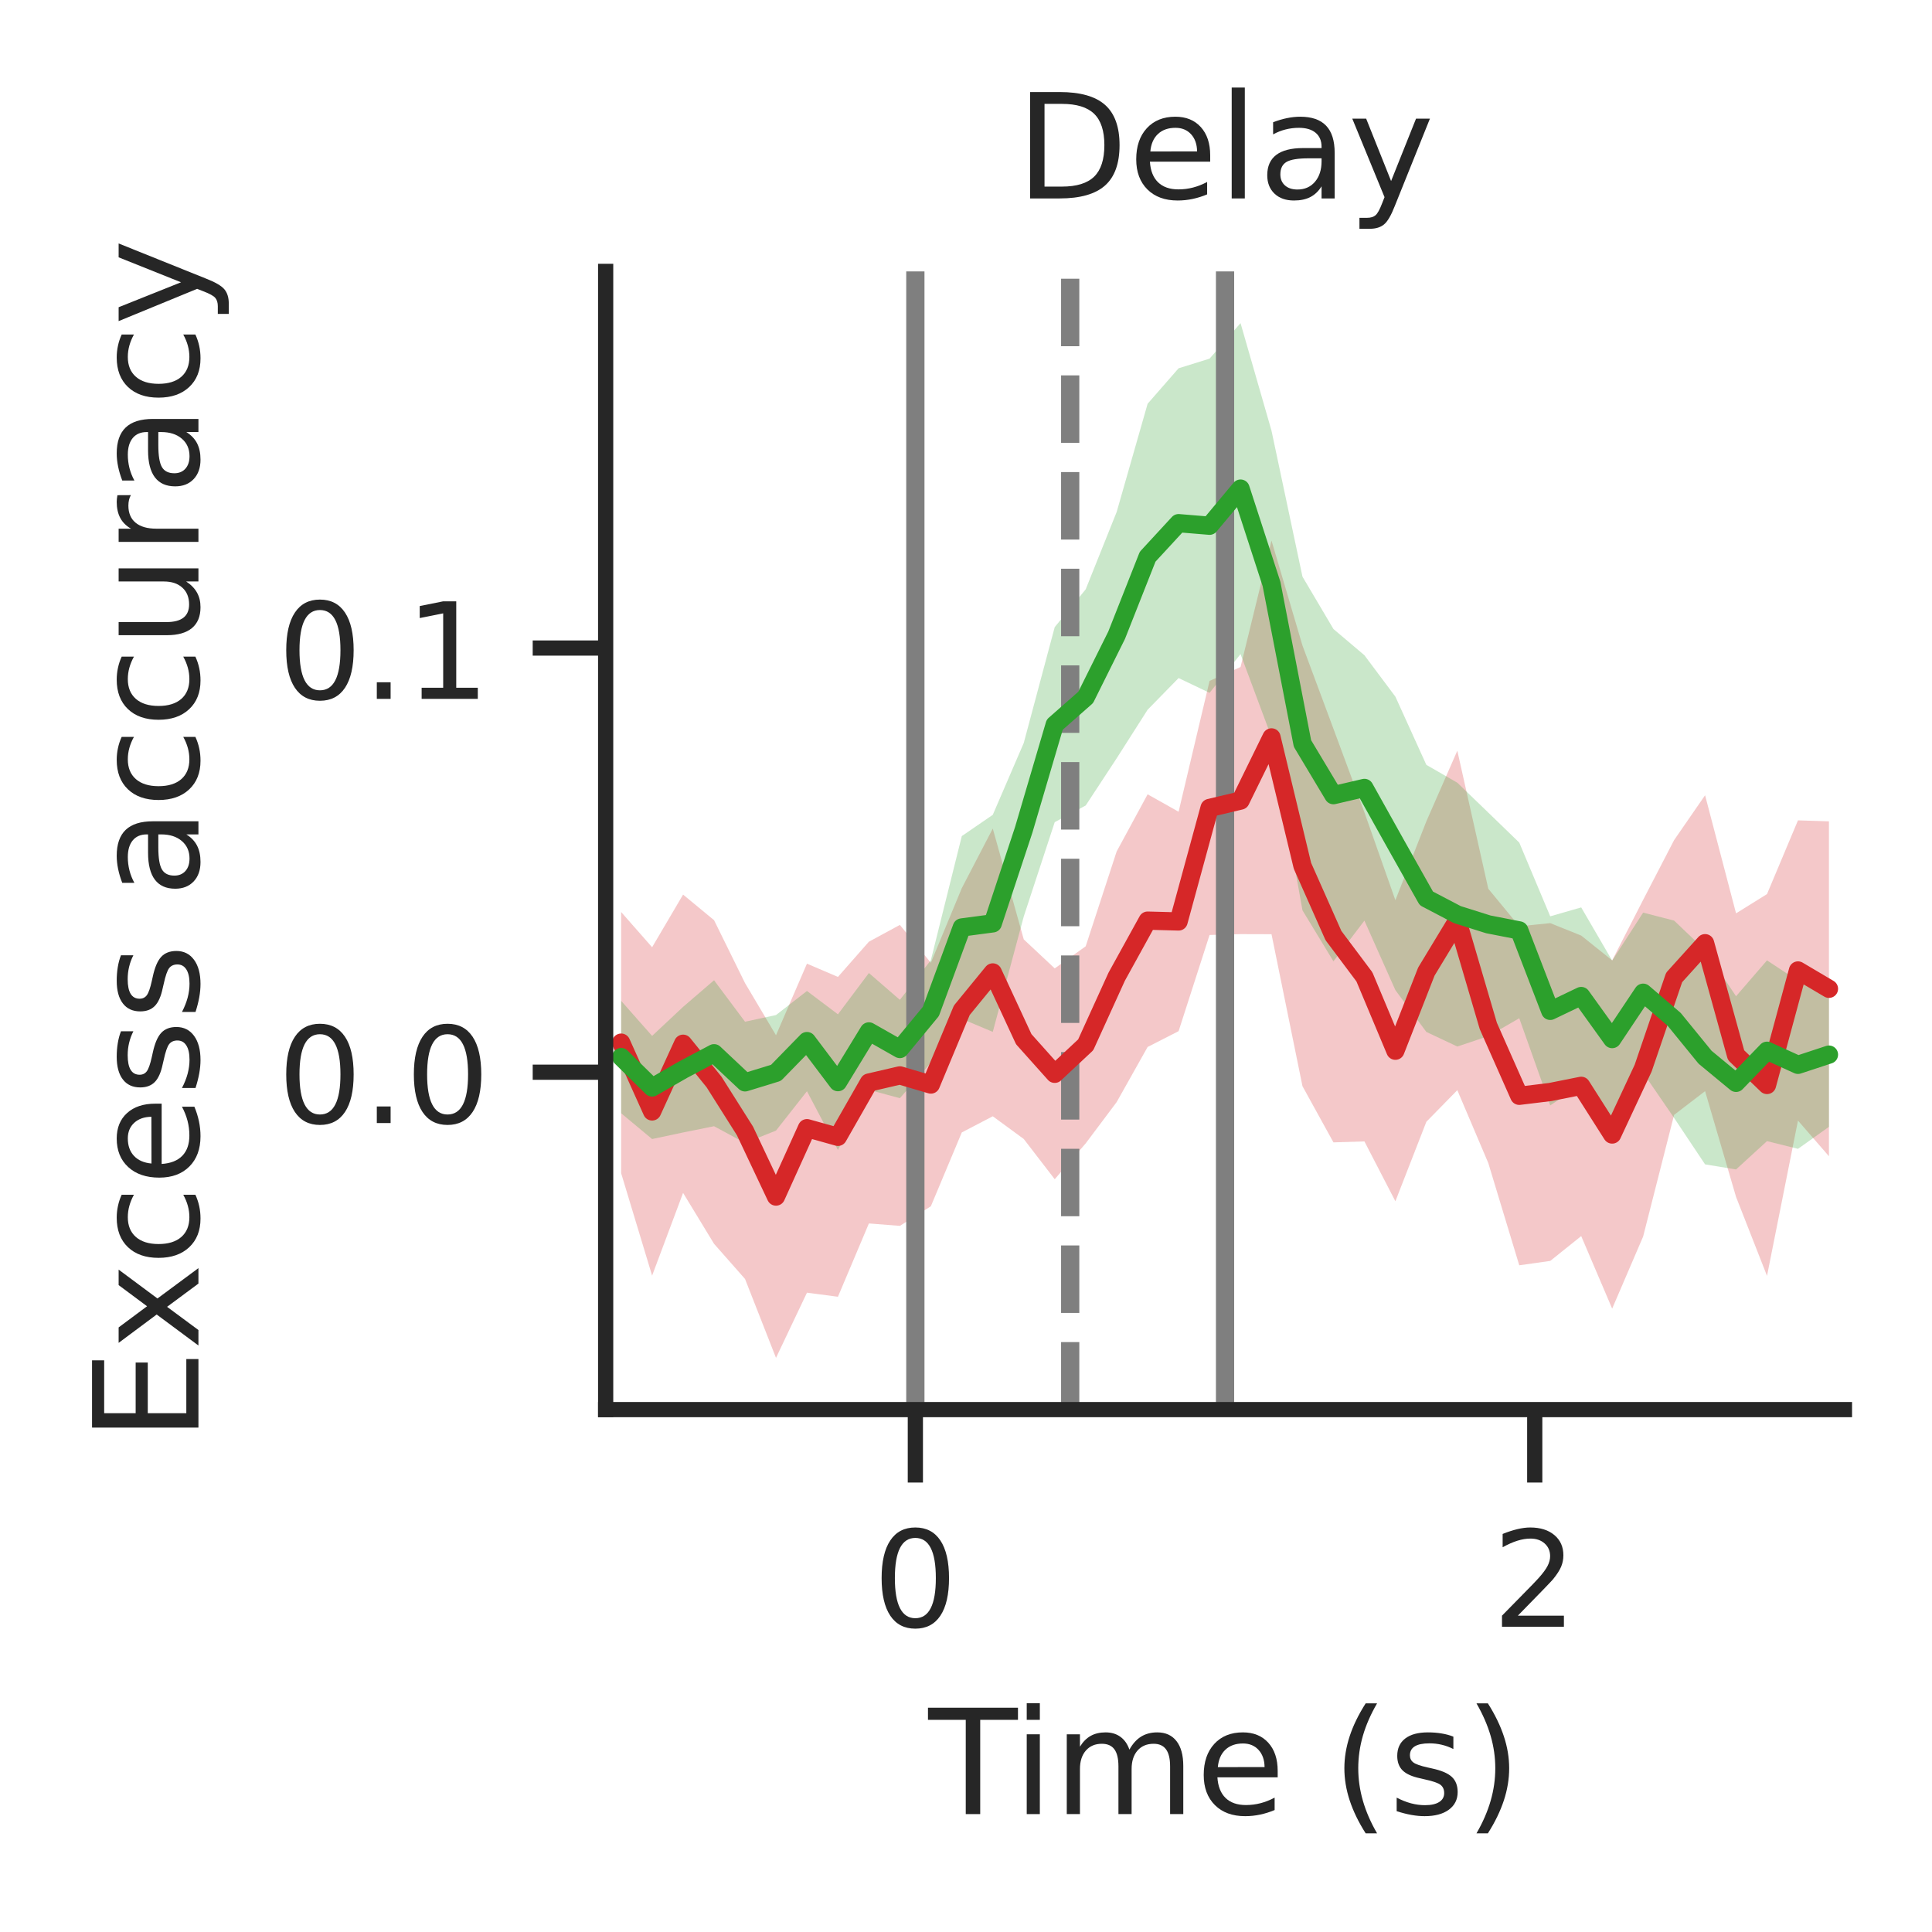
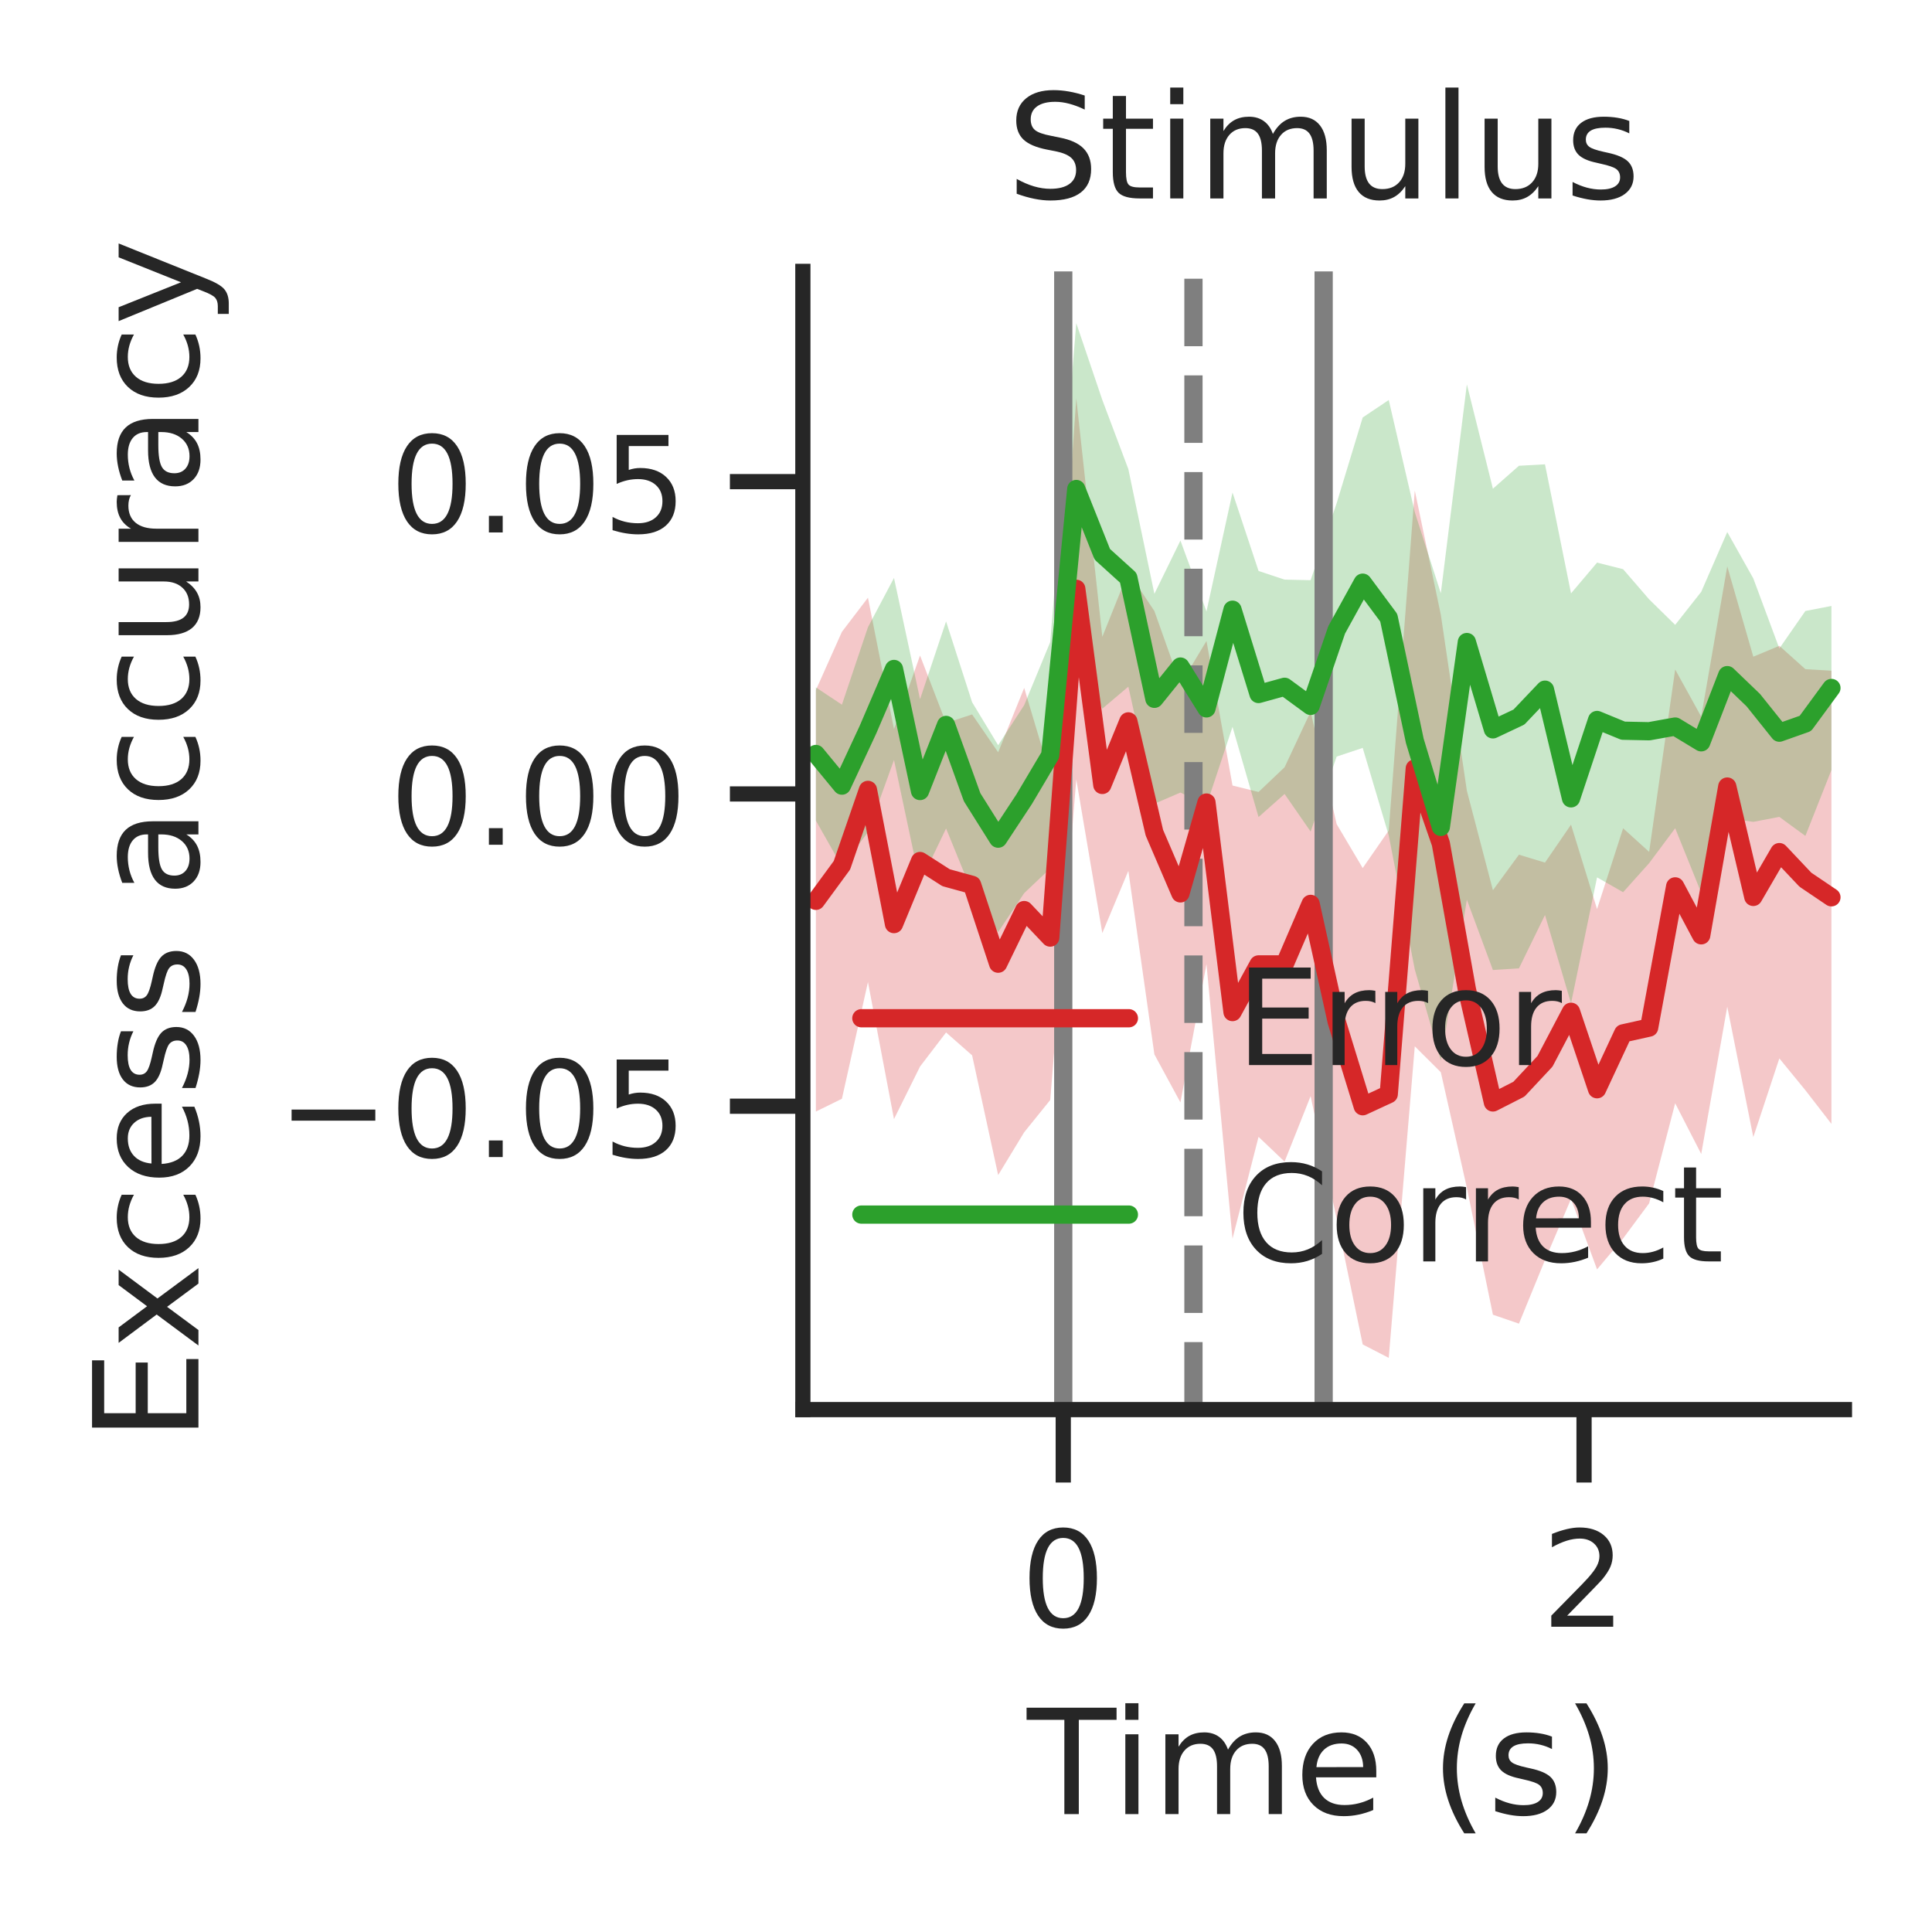
<svg xmlns="http://www.w3.org/2000/svg" xmlns:xlink="http://www.w3.org/1999/xlink" width="158.88pt" height="158.88pt" viewBox="0 0 158.88 158.88" version="1.1">
  <defs>
    <style type="text/css">*{stroke-linejoin: round; stroke-linecap: butt}</style>
  </defs>
  <g id="figure_1">
    <g id="patch_1">
      <path d="M 0 158.88  L 158.88 158.88  L 158.88 0  L 0 0  z " style="fill: #ffffff" />
    </g>
    <g id="axes_1">
      <g id="patch_2">
-         <path d="M 49.807 115.92  L 151.68 115.92  L 151.68 22.318  L 49.807 22.318  z " style="fill: #ffffff" />
+         <path d="M 66.024 115.92  L 151.68 115.92  L 151.68 22.318  L 66.024 22.318  z " style="fill: #ffffff" />
      </g>
      <g id="matplotlib.axis_1">
        <g id="xtick_1">
          <g id="line2d_1">
            <defs>
-               <path id="m7e15c2b34e" d="M 0 0  L 0 6  " style="stroke: #262626; stroke-width: 1.25" />
-             </defs>
-             <g>
-               <use xlink:href="#m7e15c2b34e" x="75.275" y="115.92" style="fill: #262626; stroke: #262626; stroke-width: 1.25" />
+               <path id="m638b751634" d="M 0 0  L 0 6  " style="stroke: #262626; stroke-width: 1.25" />
+             </defs>
+             <g>
+               <use xlink:href="#m638b751634" x="87.438" y="115.92" style="fill: #262626; stroke: #262626; stroke-width: 1.25" />
            </g>
          </g>
          <g id="text_1">
-             <g style="fill: #262626" transform="translate(71.7759 133.7781) scale(0.11 -0.11)">
+             <g style="fill: #262626" transform="translate(83.9382 133.7781) scale(0.11 -0.11)">
              <defs>
                <path id="DejaVuSans-30" d="M 2034 4250  Q 1547 4250 1301 3770  Q 1056 3291 1056 2328  Q 1056 1369 1301 889  Q 1547 409 2034 409  Q 2525 409 2770 889  Q 3016 1369 3016 2328  Q 3016 3291 2770 3770  Q 2525 4250 2034 4250  z M 2034 4750  Q 2819 4750 3233 4129  Q 3647 3509 3647 2328  Q 3647 1150 3233 529  Q 2819 -91 2034 -91  Q 1250 -91 836 529  Q 422 1150 422 2328  Q 422 3509 836 4129  Q 1250 4750 2034 4750  z " transform="scale(0.015625)" />
              </defs>
              <use xlink:href="#DejaVuSans-30" />
            </g>
          </g>
        </g>
        <g id="xtick_2">
          <g id="line2d_2">
            <g>
-               <use xlink:href="#m7e15c2b34e" x="126.211" y="115.92" style="fill: #262626; stroke: #262626; stroke-width: 1.25" />
+               <use xlink:href="#m638b751634" x="130.266" y="115.92" style="fill: #262626; stroke: #262626; stroke-width: 1.25" />
            </g>
          </g>
          <g id="text_2">
-             <g style="fill: #262626" transform="translate(122.7121 133.7781) scale(0.11 -0.11)">
+             <g style="fill: #262626" transform="translate(126.7662 133.7781) scale(0.11 -0.11)">
              <defs>
                <path id="DejaVuSans-32" d="M 1228 531  L 3431 531  L 3431 0  L 469 0  L 469 531  Q 828 903 1448 1529  Q 2069 2156 2228 2338  Q 2531 2678 2651 2914  Q 2772 3150 2772 3378  Q 2772 3750 2511 3984  Q 2250 4219 1831 4219  Q 1534 4219 1204 4116  Q 875 4013 500 3803  L 500 4441  Q 881 4594 1212 4672  Q 1544 4750 1819 4750  Q 2544 4750 2975 4387  Q 3406 4025 3406 3419  Q 3406 3131 3298 2873  Q 3191 2616 2906 2266  Q 2828 2175 2409 1742  Q 1991 1309 1228 531  z " transform="scale(0.015625)" />
              </defs>
              <use xlink:href="#DejaVuSans-32" />
            </g>
          </g>
        </g>
        <g id="text_3">
-           <g style="fill: #262626" transform="translate(76.34867 149.1839) scale(0.12 -0.12)">
+           <g style="fill: #262626" transform="translate(84.45687 149.1839) scale(0.12 -0.12)">
            <defs>
              <path id="DejaVuSans-54" d="M -19 4666  L 3928 4666  L 3928 4134  L 2272 4134  L 2272 0  L 1638 0  L 1638 4134  L -19 4134  L -19 4666  z " transform="scale(0.015625)" />
              <path id="DejaVuSans-69" d="M 603 3500  L 1178 3500  L 1178 0  L 603 0  L 603 3500  z M 603 4863  L 1178 4863  L 1178 4134  L 603 4134  L 603 4863  z " transform="scale(0.015625)" />
              <path id="DejaVuSans-6d" d="M 3328 2828  Q 3544 3216 3844 3400  Q 4144 3584 4550 3584  Q 5097 3584 5394 3201  Q 5691 2819 5691 2113  L 5691 0  L 5113 0  L 5113 2094  Q 5113 2597 4934 2840  Q 4756 3084 4391 3084  Q 3944 3084 3684 2787  Q 3425 2491 3425 1978  L 3425 0  L 2847 0  L 2847 2094  Q 2847 2600 2669 2842  Q 2491 3084 2119 3084  Q 1678 3084 1418 2786  Q 1159 2488 1159 1978  L 1159 0  L 581 0  L 581 3500  L 1159 3500  L 1159 2956  Q 1356 3278 1631 3431  Q 1906 3584 2284 3584  Q 2666 3584 2933 3390  Q 3200 3197 3328 2828  z " transform="scale(0.015625)" />
              <path id="DejaVuSans-65" d="M 3597 1894  L 3597 1613  L 953 1613  Q 991 1019 1311 708  Q 1631 397 2203 397  Q 2534 397 2845 478  Q 3156 559 3463 722  L 3463 178  Q 3153 47 2828 -22  Q 2503 -91 2169 -91  Q 1331 -91 842 396  Q 353 884 353 1716  Q 353 2575 817 3079  Q 1281 3584 2069 3584  Q 2775 3584 3186 3129  Q 3597 2675 3597 1894  z M 3022 2063  Q 3016 2534 2758 2815  Q 2500 3097 2075 3097  Q 1594 3097 1305 2825  Q 1016 2553 972 2059  L 3022 2063  z " transform="scale(0.015625)" />
              <path id="DejaVuSans-20" transform="scale(0.015625)" />
              <path id="DejaVuSans-28" d="M 1984 4856  Q 1566 4138 1362 3434  Q 1159 2731 1159 2009  Q 1159 1288 1364 580  Q 1569 -128 1984 -844  L 1484 -844  Q 1016 -109 783 600  Q 550 1309 550 2009  Q 550 2706 781 3412  Q 1013 4119 1484 4856  L 1984 4856  z " transform="scale(0.015625)" />
              <path id="DejaVuSans-73" d="M 2834 3397  L 2834 2853  Q 2591 2978 2328 3040  Q 2066 3103 1784 3103  Q 1356 3103 1142 2972  Q 928 2841 928 2578  Q 928 2378 1081 2264  Q 1234 2150 1697 2047  L 1894 2003  Q 2506 1872 2764 1633  Q 3022 1394 3022 966  Q 3022 478 2636 193  Q 2250 -91 1575 -91  Q 1294 -91 989 -36  Q 684 19 347 128  L 347 722  Q 666 556 975 473  Q 1284 391 1588 391  Q 1994 391 2212 530  Q 2431 669 2431 922  Q 2431 1156 2273 1281  Q 2116 1406 1581 1522  L 1381 1569  Q 847 1681 609 1914  Q 372 2147 372 2553  Q 372 3047 722 3315  Q 1072 3584 1716 3584  Q 2034 3584 2315 3537  Q 2597 3491 2834 3397  z " transform="scale(0.015625)" />
              <path id="DejaVuSans-29" d="M 513 4856  L 1013 4856  Q 1481 4119 1714 3412  Q 1947 2706 1947 2009  Q 1947 1309 1714 600  Q 1481 -109 1013 -844  L 513 -844  Q 928 -128 1133 580  Q 1338 1288 1338 2009  Q 1338 2731 1133 3434  Q 928 4138 513 4856  z " transform="scale(0.015625)" />
            </defs>
            <use xlink:href="#DejaVuSans-54" />
            <use xlink:href="#DejaVuSans-69" transform="translate(57.95898 0)" />
            <use xlink:href="#DejaVuSans-6d" transform="translate(85.74219 0)" />
            <use xlink:href="#DejaVuSans-65" transform="translate(183.1543 0)" />
            <use xlink:href="#DejaVuSans-20" transform="translate(244.6777 0)" />
            <use xlink:href="#DejaVuSans-28" transform="translate(276.4648 0)" />
            <use xlink:href="#DejaVuSans-73" transform="translate(315.4785 0)" />
            <use xlink:href="#DejaVuSans-29" transform="translate(367.5781 0)" />
          </g>
        </g>
      </g>
      <g id="matplotlib.axis_2">
        <g id="ytick_1">
          <g id="line2d_3">
            <defs>
-               <path id="m99ec5fab8b" d="M 0 0  L -6 0  " style="stroke: #262626; stroke-width: 1.25" />
-             </defs>
-             <g>
-               <use xlink:href="#m99ec5fab8b" x="49.807" y="88.176" style="fill: #262626; stroke: #262626; stroke-width: 1.25" />
+               <path id="mb09b0f9b4d" d="M 0 0  L -6 0  " style="stroke: #262626; stroke-width: 1.25" />
+             </defs>
+             <g>
+               <use xlink:href="#mb09b0f9b4d" x="66.024" y="90.972" style="fill: #262626; stroke: #262626; stroke-width: 1.25" />
            </g>
          </g>
          <g id="text_4">
-             <g style="fill: #262626" transform="translate(22.81375 92.35525) scale(0.11 -0.11)">
+             <g style="fill: #262626" transform="translate(22.81375 95.15128) scale(0.11 -0.11)">
              <defs>
+                 <path id="DejaVuSans-2212" d="M 678 2272  L 4684 2272  L 4684 1741  L 678 1741  L 678 2272  z " transform="scale(0.015625)" />
                <path id="DejaVuSans-2e" d="M 684 794  L 1344 794  L 1344 0  L 684 0  L 684 794  z " transform="scale(0.015625)" />
+                 <path id="DejaVuSans-35" d="M 691 4666  L 3169 4666  L 3169 4134  L 1269 4134  L 1269 2991  Q 1406 3038 1543 3061  Q 1681 3084 1819 3084  Q 2600 3084 3056 2656  Q 3513 2228 3513 1497  Q 3513 744 3044 326  Q 2575 -91 1722 -91  Q 1428 -91 1123 -41  Q 819 9 494 109  L 494 744  Q 775 591 1075 516  Q 1375 441 1709 441  Q 2250 441 2565 725  Q 2881 1009 2881 1497  Q 2881 1984 2565 2268  Q 2250 2553 1709 2553  Q 1456 2553 1204 2497  Q 953 2441 691 2322  L 691 4666  z " transform="scale(0.015625)" />
              </defs>
+               <use xlink:href="#DejaVuSans-2212" />
+               <use xlink:href="#DejaVuSans-30" transform="translate(83.78906 0)" />
+               <use xlink:href="#DejaVuSans-2e" transform="translate(147.4121 0)" />
+               <use xlink:href="#DejaVuSans-30" transform="translate(179.1992 0)" />
+               <use xlink:href="#DejaVuSans-35" transform="translate(242.8223 0)" />
+             </g>
+           </g>
+         </g>
+         <g id="ytick_2">
+           <g id="line2d_4">
+             <g>
+               <use xlink:href="#mb09b0f9b4d" x="66.024" y="65.29" style="fill: #262626; stroke: #262626; stroke-width: 1.25" />
+             </g>
+           </g>
+           <g id="text_5">
+             <g style="fill: #262626" transform="translate(32.03141 69.46892) scale(0.11 -0.11)">
              <use xlink:href="#DejaVuSans-30" />
              <use xlink:href="#DejaVuSans-2e" transform="translate(63.62305 0)" />
              <use xlink:href="#DejaVuSans-30" transform="translate(95.41016 0)" />
-             </g>
-           </g>
-         </g>
-         <g id="ytick_2">
-           <g id="line2d_4">
-             <g>
-               <use xlink:href="#m99ec5fab8b" x="49.807" y="53.292" style="fill: #262626; stroke: #262626; stroke-width: 1.25" />
-             </g>
-           </g>
-           <g id="text_5">
-             <g style="fill: #262626" transform="translate(22.81375 57.47156) scale(0.11 -0.11)">
-               <defs>
-                 <path id="DejaVuSans-31" d="M 794 531  L 1825 531  L 1825 4091  L 703 3866  L 703 4441  L 1819 4666  L 2450 4666  L 2450 531  L 3481 531  L 3481 0  L 794 0  L 794 531  z " transform="scale(0.015625)" />
-               </defs>
+               <use xlink:href="#DejaVuSans-30" transform="translate(159.0332 0)" />
+             </g>
+           </g>
+         </g>
+         <g id="ytick_3">
+           <g id="line2d_5">
+             <g>
+               <use xlink:href="#mb09b0f9b4d" x="66.024" y="39.607" style="fill: #262626; stroke: #262626; stroke-width: 1.25" />
+             </g>
+           </g>
+           <g id="text_6">
+             <g style="fill: #262626" transform="translate(32.03141 43.78657) scale(0.11 -0.11)">
              <use xlink:href="#DejaVuSans-30" />
              <use xlink:href="#DejaVuSans-2e" transform="translate(63.62305 0)" />
-               <use xlink:href="#DejaVuSans-31" transform="translate(95.41016 0)" />
-             </g>
-           </g>
-         </g>
-         <g id="text_6">
+               <use xlink:href="#DejaVuSans-30" transform="translate(95.41016 0)" />
+               <use xlink:href="#DejaVuSans-35" transform="translate(159.0332 0)" />
+             </g>
+           </g>
+         </g>
+         <g id="text_7">
          <g style="fill: #262626" transform="translate(16.31812 118.5768) rotate(-90) scale(0.12 -0.12)">
            <defs>
              <path id="DejaVuSans-45" d="M 628 4666  L 3578 4666  L 3578 4134  L 1259 4134  L 1259 2753  L 3481 2753  L 3481 2222  L 1259 2222  L 1259 531  L 3634 531  L 3634 0  L 628 0  L 628 4666  z " transform="scale(0.015625)" />
              <path id="DejaVuSans-78" d="M 3513 3500  L 2247 1797  L 3578 0  L 2900 0  L 1881 1375  L 863 0  L 184 0  L 1544 1831  L 300 3500  L 978 3500  L 1906 2253  L 2834 3500  L 3513 3500  z " transform="scale(0.015625)" />
              <path id="DejaVuSans-63" d="M 3122 3366  L 3122 2828  Q 2878 2963 2633 3030  Q 2388 3097 2138 3097  Q 1578 3097 1268 2742  Q 959 2388 959 1747  Q 959 1106 1268 751  Q 1578 397 2138 397  Q 2388 397 2633 464  Q 2878 531 3122 666  L 3122 134  Q 2881 22 2623 -34  Q 2366 -91 2075 -91  Q 1284 -91 818 406  Q 353 903 353 1747  Q 353 2603 823 3093  Q 1294 3584 2113 3584  Q 2378 3584 2631 3529  Q 2884 3475 3122 3366  z " transform="scale(0.015625)" />
              <path id="DejaVuSans-61" d="M 2194 1759  Q 1497 1759 1228 1600  Q 959 1441 959 1056  Q 959 750 1161 570  Q 1363 391 1709 391  Q 2188 391 2477 730  Q 2766 1069 2766 1631  L 2766 1759  L 2194 1759  z M 3341 1997  L 3341 0  L 2766 0  L 2766 531  Q 2569 213 2275 61  Q 1981 -91 1556 -91  Q 1019 -91 701 211  Q 384 513 384 1019  Q 384 1609 779 1909  Q 1175 2209 1959 2209  L 2766 2209  L 2766 2266  Q 2766 2663 2505 2880  Q 2244 3097 1772 3097  Q 1472 3097 1187 3025  Q 903 2953 641 2809  L 641 3341  Q 956 3463 1253 3523  Q 1550 3584 1831 3584  Q 2591 3584 2966 3190  Q 3341 2797 3341 1997  z " transform="scale(0.015625)" />
              <path id="DejaVuSans-75" d="M 544 1381  L 544 3500  L 1119 3500  L 1119 1403  Q 1119 906 1312 657  Q 1506 409 1894 409  Q 2359 409 2629 706  Q 2900 1003 2900 1516  L 2900 3500  L 3475 3500  L 3475 0  L 2900 0  L 2900 538  Q 2691 219 2414 64  Q 2138 -91 1772 -91  Q 1169 -91 856 284  Q 544 659 544 1381  z M 1991 3584  L 1991 3584  z " transform="scale(0.015625)" />
              <path id="DejaVuSans-72" d="M 2631 2963  Q 2534 3019 2420 3045  Q 2306 3072 2169 3072  Q 1681 3072 1420 2755  Q 1159 2438 1159 1844  L 1159 0  L 581 0  L 581 3500  L 1159 3500  L 1159 2956  Q 1341 3275 1631 3429  Q 1922 3584 2338 3584  Q 2397 3584 2469 3576  Q 2541 3569 2628 3553  L 2631 2963  z " transform="scale(0.015625)" />
              <path id="DejaVuSans-79" d="M 2059 -325  Q 1816 -950 1584 -1140  Q 1353 -1331 966 -1331  L 506 -1331  L 506 -850  L 844 -850  Q 1081 -850 1212 -737  Q 1344 -625 1503 -206  L 1606 56  L 191 3500  L 800 3500  L 1894 763  L 2988 3500  L 3597 3500  L 2059 -325  z " transform="scale(0.015625)" />
            </defs>
            <use xlink:href="#DejaVuSans-45" />
            <use xlink:href="#DejaVuSans-78" transform="translate(63.18359 0)" />
            <use xlink:href="#DejaVuSans-63" transform="translate(120.6133 0)" />
            <use xlink:href="#DejaVuSans-65" transform="translate(175.5938 0)" />
            <use xlink:href="#DejaVuSans-73" transform="translate(237.1172 0)" />
            <use xlink:href="#DejaVuSans-73" transform="translate(289.2168 0)" />
            <use xlink:href="#DejaVuSans-20" transform="translate(341.3164 0)" />
            <use xlink:href="#DejaVuSans-61" transform="translate(373.1035 0)" />
            <use xlink:href="#DejaVuSans-63" transform="translate(434.3828 0)" />
            <use xlink:href="#DejaVuSans-63" transform="translate(489.3633 0)" />
            <use xlink:href="#DejaVuSans-75" transform="translate(544.3438 0)" />
            <use xlink:href="#DejaVuSans-72" transform="translate(607.7227 0)" />
            <use xlink:href="#DejaVuSans-61" transform="translate(648.8359 0)" />
            <use xlink:href="#DejaVuSans-63" transform="translate(710.1152 0)" />
            <use xlink:href="#DejaVuSans-79" transform="translate(765.0957 0)" />
          </g>
        </g>
      </g>
      <g id="FillBetweenPolyCollection_1">
-         <path d="M 51.081 75.001  L 51.081 96.482  L 53.627 104.902  L 56.174 98.099  L 58.721 102.287  L 61.268 105.175  L 63.815 111.665  L 66.361 106.305  L 68.908 106.64  L 71.455 100.611  L 74.002 100.811  L 76.549 99.201  L 79.095 93.126  L 81.642 91.799  L 84.189 93.665  L 86.736 96.974  L 89.283 94.027  L 91.83 90.631  L 94.376 86.098  L 96.923 84.799  L 99.47 76.889  L 102.017 76.818  L 104.564 76.826  L 107.11 89.322  L 109.657 93.944  L 112.204 93.865  L 114.751 98.787  L 117.298 92.251  L 119.844 89.651  L 122.391 95.643  L 124.938 104.052  L 127.485 103.693  L 130.032 101.651  L 132.578 107.617  L 135.125 101.687  L 137.672 91.683  L 140.219 89.732  L 142.766 98.429  L 145.312 104.922  L 147.859 92.153  L 150.406 95.084  L 150.406 67.544  L 150.406 67.544  L 147.859 67.463  L 145.312 73.526  L 142.766 75.11  L 140.219 65.398  L 137.672 69.087  L 135.125 74.002  L 132.578 78.977  L 130.032 76.938  L 127.485 75.914  L 124.938 76.176  L 122.391 73.087  L 119.844 61.736  L 117.298 67.545  L 114.751 74.027  L 112.204 66.804  L 109.657 59.93  L 107.11 53.086  L 104.564 44.457  L 102.017 54.854  L 99.47 55.993  L 96.923 66.754  L 94.376 65.321  L 91.83 70.02  L 89.283 77.82  L 86.736 79.637  L 84.189 77.25  L 81.642 68.139  L 79.095 73.037  L 76.549 79.176  L 74.002 76.061  L 71.455 77.442  L 68.908 80.338  L 66.361 79.248  L 63.815 85.135  L 61.268 80.845  L 58.721 75.672  L 56.174 73.568  L 53.627 77.897  L 51.081 75.001  z " clip-path="url(#pd0413b5e6b)" style="fill: #d62728; fill-opacity: 0.25" />
+         <path d="M 67.094 56.75  L 67.094 91.411  L 69.236 90.359  L 71.377 80.762  L 73.518 92.029  L 75.66 87.709  L 77.801 84.905  L 79.943 86.786  L 82.084 96.634  L 84.225 93.112  L 86.367 90.459  L 88.508 64.089  L 90.65 76.731  L 92.791 71.616  L 94.932 86.707  L 97.074 90.658  L 99.215 79.287  L 101.357 101.86  L 103.498 93.49  L 105.639 95.527  L 107.781 90.141  L 109.922 100.24  L 112.064 110.562  L 114.205 111.665  L 116.346 86.043  L 118.488 88.176  L 120.629 97.675  L 122.771 108.116  L 124.912 108.852  L 127.053 103.62  L 129.195 98.593  L 131.336 104.389  L 133.478 101.845  L 135.619 98.956  L 137.76 90.728  L 139.902 94.898  L 142.043 82.786  L 144.185 93.511  L 146.326 87.039  L 148.467 89.655  L 150.609 92.422  L 150.609 55.156  L 150.609 55.156  L 148.467 55.029  L 146.326 53.11  L 144.185 54.005  L 142.043 46.58  L 139.902 58.934  L 137.76 55.056  L 135.619 70.055  L 133.478 68.115  L 131.336 74.759  L 129.195 67.817  L 127.053 70.937  L 124.912 70.287  L 122.771 73.207  L 120.629 65.026  L 118.488 50.556  L 116.346 40.343  L 114.205 68.296  L 112.064 71.385  L 109.922 67.774  L 107.781 58.525  L 105.639 63.096  L 103.498 65.129  L 101.357 64.599  L 99.215 52.71  L 97.074 56.278  L 94.932 50.251  L 92.791 47.033  L 90.65 52.371  L 88.508 32.753  L 86.367 63.746  L 84.225 56.571  L 82.084 61.864  L 79.943 58.752  L 77.801 59.455  L 75.66 53.907  L 73.518 59.957  L 71.377 49.153  L 69.236 51.959  L 67.094 56.75  z " clip-path="url(#pa013839533)" style="fill: #d62728; fill-opacity: 0.25" />
      </g>
      <g id="FillBetweenPolyCollection_2">
-         <path d="M 51.081 82.306  L 51.081 91.55  L 53.627 93.669  L 56.174 93.13  L 58.721 92.615  L 61.268 93.994  L 63.815 92.976  L 66.361 89.737  L 68.908 94.568  L 71.455 89.623  L 74.002 90.31  L 76.549 87.397  L 79.095 83.786  L 81.642 84.857  L 84.189 75.373  L 86.736 67.611  L 89.283 66.24  L 91.83 62.361  L 94.376 58.365  L 96.923 55.761  L 99.47 56.976  L 102.017 53.788  L 104.564 60.621  L 107.11 74.862  L 109.657 79.054  L 112.204 75.709  L 114.751 81.424  L 117.298 84.862  L 119.844 86.061  L 122.391 85.208  L 124.938 83.736  L 127.485 90.904  L 130.032 89.196  L 132.578 91.901  L 135.125 88.223  L 137.672 91.934  L 140.219 95.753  L 142.766 96.171  L 145.312 93.841  L 147.859 94.476  L 150.406 92.665  L 150.406 80.792  L 150.406 80.792  L 147.859 80.659  L 145.312 78.978  L 142.766 81.927  L 140.219 78.134  L 137.672 75.706  L 135.125 75.051  L 132.578 78.996  L 130.032 74.622  L 127.485 75.354  L 124.938 69.291  L 122.391 66.824  L 119.844 64.367  L 117.298 62.899  L 114.751 57.289  L 112.204 53.884  L 109.657 51.728  L 107.11 47.421  L 104.564 35.421  L 102.017 26.573  L 99.47 29.493  L 96.923 30.286  L 94.376 33.203  L 91.83 42.103  L 89.283 48.464  L 86.736 51.571  L 84.189 61.101  L 81.642 67.009  L 79.095 68.756  L 76.549 78.966  L 74.002 82.223  L 71.455 80.017  L 68.908 83.413  L 66.361 81.494  L 63.815 83.474  L 61.268 84.022  L 58.721 80.613  L 56.174 82.802  L 53.627 85.189  L 51.081 82.306  z " clip-path="url(#pd0413b5e6b)" style="fill: #2ca02c; fill-opacity: 0.25" />
-       </g>
-       <g id="line2d_5">
-         <path d="M 75.275 115.92  L 75.275 22.318  " clip-path="url(#pd0413b5e6b)" style="fill: none; stroke: #7f7f7f; stroke-width: 1.5; stroke-linecap: round" />
+         <path d="M 67.094 56.527  L 67.094 67.482  L 69.236 71.262  L 71.377 68.436  L 73.518 62.498  L 75.66 72.599  L 77.801 68.13  L 79.943 73.371  L 82.084 76.649  L 84.225 73.447  L 86.367 71.416  L 88.508 53.853  L 90.65 58.28  L 92.791 56.467  L 94.932 66.098  L 97.074 65.175  L 99.215 66.227  L 101.357 59.776  L 103.498 67.191  L 105.639 65.293  L 107.781 68.385  L 109.922 62.217  L 112.064 61.503  L 114.205 68.705  L 116.346 79.723  L 118.488 87.217  L 120.629 73.987  L 122.771 79.769  L 124.912 79.635  L 127.053 75.247  L 129.195 82.507  L 131.336 72.151  L 133.478 73.372  L 135.619 70.982  L 137.76 68.11  L 139.902 73.419  L 142.043 67.286  L 144.185 67.586  L 146.326 67.177  L 148.467 68.744  L 150.609 63.323  L 150.609 49.832  L 150.609 49.832  L 148.467 50.245  L 146.326 53.327  L 144.185 47.568  L 142.043 43.754  L 139.902 48.669  L 137.76 51.386  L 135.619 49.286  L 133.478 46.808  L 131.336 46.267  L 129.195 48.798  L 127.053 38.184  L 124.912 38.303  L 122.771 40.189  L 120.629 31.611  L 118.488 48.786  L 116.346 42.117  L 114.205 32.896  L 112.064 34.331  L 109.922 41.38  L 107.781 47.713  L 105.639 47.665  L 103.498 46.954  L 101.357 40.504  L 99.215 50.283  L 97.074 44.454  L 94.932 48.836  L 92.791 38.579  L 90.65 32.891  L 88.508 26.573  L 86.367 52.799  L 84.225 57.99  L 82.084 61.284  L 79.943 57.75  L 77.801 51.102  L 75.66 57.501  L 73.518 47.528  L 71.377 51.578  L 69.236 57.951  L 67.094 56.527  z " clip-path="url(#pa013839533)" style="fill: #2ca02c; fill-opacity: 0.25" />
      </g>
      <g id="line2d_6">
-         <path d="M 88.009 115.92  L 88.009 22.318  " clip-path="url(#pd0413b5e6b)" style="fill: none; stroke-dasharray: 5.55,2.4; stroke-dashoffset: 0; stroke: #7f7f7f; stroke-width: 1.5" />
+         <path d="M 87.438 115.92  L 87.438 22.318  " clip-path="url(#pa013839533)" style="fill: none; stroke: #7f7f7f; stroke-width: 1.5; stroke-linecap: round" />
      </g>
      <g id="line2d_7">
-         <path d="M 100.743 115.92  L 100.743 22.318  " clip-path="url(#pd0413b5e6b)" style="fill: none; stroke: #7f7f7f; stroke-width: 1.5; stroke-linecap: round" />
+         <path d="M 98.145 115.92  L 98.145 22.318  " clip-path="url(#pa013839533)" style="fill: none; stroke-dasharray: 5.55,2.4; stroke-dashoffset: 0; stroke: #7f7f7f; stroke-width: 1.5" />
      </g>
      <g id="line2d_8">
-         <path d="M 51.081 85.742  L 53.627 91.4  L 56.174 85.833  L 58.721 88.979  L 61.268 93.01  L 63.815 98.4  L 66.361 92.777  L 68.908 93.489  L 71.455 89.027  L 74.002 88.436  L 76.549 89.188  L 79.095 83.081  L 81.642 79.969  L 84.189 85.458  L 86.736 88.306  L 89.283 85.924  L 91.83 80.325  L 94.376 75.709  L 96.923 75.777  L 99.47 66.441  L 102.017 65.836  L 104.564 60.641  L 107.11 71.204  L 109.657 76.937  L 112.204 80.334  L 114.751 86.407  L 117.298 79.898  L 119.844 75.694  L 122.391 84.365  L 124.938 90.114  L 127.485 89.803  L 130.032 89.294  L 132.578 93.297  L 135.125 87.844  L 137.672 80.385  L 140.219 77.565  L 142.766 86.77  L 145.312 89.224  L 147.859 79.808  L 150.406 81.314  " clip-path="url(#pd0413b5e6b)" style="fill: none; stroke: #d62728; stroke-width: 1.5; stroke-linecap: round" />
+         <path d="M 108.852 115.92  L 108.852 22.318  " clip-path="url(#pa013839533)" style="fill: none; stroke: #7f7f7f; stroke-width: 1.5; stroke-linecap: round" />
      </g>
      <g id="line2d_9">
-         <path d="M 51.081 86.928  L 53.627 89.429  L 56.174 87.966  L 58.721 86.614  L 61.268 89.008  L 63.815 88.225  L 66.361 85.615  L 68.908 88.991  L 71.455 84.82  L 74.002 86.266  L 76.549 83.181  L 79.095 76.271  L 81.642 75.933  L 84.189 68.237  L 86.736 59.591  L 89.283 57.352  L 91.83 52.232  L 94.376 45.784  L 96.923 43.023  L 99.47 43.234  L 102.017 40.181  L 104.564 48.021  L 107.11 61.142  L 109.657 65.391  L 112.204 64.796  L 114.751 69.357  L 117.298 73.881  L 119.844 75.214  L 122.391 76.016  L 124.938 76.514  L 127.485 83.129  L 130.032 81.909  L 132.578 85.449  L 135.125 81.637  L 137.672 83.82  L 140.219 86.944  L 142.766 89.049  L 145.312 86.41  L 147.859 87.568  L 150.406 86.728  " clip-path="url(#pd0413b5e6b)" style="fill: none; stroke: #2ca02c; stroke-width: 1.5; stroke-linecap: round" />
+         <path d="M 67.094 74.08  L 69.236 71.159  L 71.377 64.958  L 73.518 75.993  L 75.66 70.808  L 77.801 72.18  L 79.943 72.769  L 82.084 79.249  L 84.225 74.842  L 86.367 77.102  L 88.508 48.421  L 90.65 64.551  L 92.791 59.324  L 94.932 68.479  L 97.074 73.468  L 99.215 65.998  L 101.357 83.229  L 103.498 79.31  L 105.639 79.311  L 107.781 74.333  L 109.922 84.007  L 112.064 90.973  L 114.205 89.981  L 116.346 63.193  L 118.488 69.366  L 120.629 81.35  L 122.771 90.661  L 124.912 89.569  L 127.053 87.278  L 129.195 83.205  L 131.336 89.574  L 133.478 84.98  L 135.619 84.505  L 137.76 72.892  L 139.902 76.916  L 142.043 64.683  L 144.185 73.758  L 146.326 70.075  L 148.467 72.342  L 150.609 73.789  " clip-path="url(#pa013839533)" style="fill: none; stroke: #d62728; stroke-width: 1.5; stroke-linecap: round" />
+       </g>
+       <g id="line2d_10">
+         <path d="M 67.094 62.005  L 69.236 64.606  L 71.377 60.007  L 73.518 55.013  L 75.66 65.05  L 77.801 59.616  L 79.943 65.56  L 82.084 68.967  L 84.225 65.719  L 86.367 62.108  L 88.508 40.213  L 90.65 45.585  L 92.791 47.523  L 94.932 57.467  L 97.074 54.815  L 99.215 58.255  L 101.357 50.14  L 103.498 57.072  L 105.639 56.479  L 107.781 58.049  L 109.922 51.798  L 112.064 47.917  L 114.205 50.801  L 116.346 60.92  L 118.488 68.002  L 120.629 52.799  L 122.771 59.979  L 124.912 58.969  L 127.053 56.715  L 129.195 65.652  L 131.336 59.209  L 133.478 60.09  L 135.619 60.134  L 137.76 59.748  L 139.902 61.044  L 142.043 55.52  L 144.185 57.577  L 146.326 60.252  L 148.467 59.495  L 150.609 56.577  " clip-path="url(#pa013839533)" style="fill: none; stroke: #2ca02c; stroke-width: 1.5; stroke-linecap: round" />
      </g>
      <g id="patch_3">
-         <path d="M 49.807 115.92  L 49.807 22.318  " style="fill: none; stroke: #262626; stroke-width: 1.25; stroke-linejoin: miter; stroke-linecap: square" />
+         <path d="M 66.024 115.92  L 66.024 22.318  " style="fill: none; stroke: #262626; stroke-width: 1.25; stroke-linejoin: miter; stroke-linecap: square" />
      </g>
      <g id="patch_4">
-         <path d="M 49.807 115.92  L 151.68 115.92  " style="fill: none; stroke: #262626; stroke-width: 1.25; stroke-linejoin: miter; stroke-linecap: square" />
-       </g>
-       <g id="text_7">
-         <g style="fill: #262626" transform="translate(83.53648 16.31812) scale(0.12 -0.12)">
+         <path d="M 66.024 115.92  L 151.68 115.92  " style="fill: none; stroke: #262626; stroke-width: 1.25; stroke-linejoin: miter; stroke-linecap: square" />
+       </g>
+       <g id="text_8">
+         <g style="fill: #262626" transform="translate(82.78156 16.31812) scale(0.12 -0.12)">
          <defs>
-             <path id="DejaVuSans-44" d="M 1259 4147  L 1259 519  L 2022 519  Q 2988 519 3436 956  Q 3884 1394 3884 2338  Q 3884 3275 3436 3711  Q 2988 4147 2022 4147  L 1259 4147  z M 628 4666  L 1925 4666  Q 3281 4666 3915 4102  Q 4550 3538 4550 2338  Q 4550 1131 3912 565  Q 3275 0 1925 0  L 628 0  L 628 4666  z " transform="scale(0.015625)" />
+             <path id="DejaVuSans-53" d="M 3425 4513  L 3425 3897  Q 3066 4069 2747 4153  Q 2428 4238 2131 4238  Q 1616 4238 1336 4038  Q 1056 3838 1056 3469  Q 1056 3159 1242 3001  Q 1428 2844 1947 2747  L 2328 2669  Q 3034 2534 3370 2195  Q 3706 1856 3706 1288  Q 3706 609 3251 259  Q 2797 -91 1919 -91  Q 1588 -91 1214 -16  Q 841 59 441 206  L 441 856  Q 825 641 1194 531  Q 1563 422 1919 422  Q 2459 422 2753 634  Q 3047 847 3047 1241  Q 3047 1584 2836 1778  Q 2625 1972 2144 2069  L 1759 2144  Q 1053 2284 737 2584  Q 422 2884 422 3419  Q 422 4038 858 4394  Q 1294 4750 2059 4750  Q 2388 4750 2728 4690  Q 3069 4631 3425 4513  z " transform="scale(0.015625)" />
+             <path id="DejaVuSans-74" d="M 1172 4494  L 1172 3500  L 2356 3500  L 2356 3053  L 1172 3053  L 1172 1153  Q 1172 725 1289 603  Q 1406 481 1766 481  L 2356 481  L 2356 0  L 1766 0  Q 1100 0 847 248  Q 594 497 594 1153  L 594 3053  L 172 3053  L 172 3500  L 594 3500  L 594 4494  L 1172 4494  z " transform="scale(0.015625)" />
            <path id="DejaVuSans-6c" d="M 603 4863  L 1178 4863  L 1178 0  L 603 0  L 603 4863  z " transform="scale(0.015625)" />
          </defs>
-           <use xlink:href="#DejaVuSans-44" />
-           <use xlink:href="#DejaVuSans-65" transform="translate(77.00195 0)" />
-           <use xlink:href="#DejaVuSans-6c" transform="translate(138.5254 0)" />
-           <use xlink:href="#DejaVuSans-61" transform="translate(166.3086 0)" />
-           <use xlink:href="#DejaVuSans-79" transform="translate(227.5879 0)" />
+           <use xlink:href="#DejaVuSans-53" />
+           <use xlink:href="#DejaVuSans-74" transform="translate(63.47656 0)" />
+           <use xlink:href="#DejaVuSans-69" transform="translate(102.6855 0)" />
+           <use xlink:href="#DejaVuSans-6d" transform="translate(130.4688 0)" />
+           <use xlink:href="#DejaVuSans-75" transform="translate(227.8809 0)" />
+           <use xlink:href="#DejaVuSans-6c" transform="translate(291.2598 0)" />
+           <use xlink:href="#DejaVuSans-75" transform="translate(319.043 0)" />
+           <use xlink:href="#DejaVuSans-73" transform="translate(382.4219 0)" />
+         </g>
+       </g>
+       <g id="legend_1">
+         <g id="line2d_11">
+           <path d="M 70.835 83.736  L 81.835 83.736  L 92.835 83.736  " style="fill: none; stroke: #d62728; stroke-width: 1.5; stroke-linecap: round" />
+         </g>
+         <g id="text_9">
+           <g style="fill: #262626" transform="translate(101.6347 87.58624) scale(0.11 -0.11)">
+             <defs>
+               <path id="DejaVuSans-6f" d="M 1959 3097  Q 1497 3097 1228 2736  Q 959 2375 959 1747  Q 959 1119 1226 758  Q 1494 397 1959 397  Q 2419 397 2687 759  Q 2956 1122 2956 1747  Q 2956 2369 2687 2733  Q 2419 3097 1959 3097  z M 1959 3584  Q 2709 3584 3137 3096  Q 3566 2609 3566 1747  Q 3566 888 3137 398  Q 2709 -91 1959 -91  Q 1206 -91 779 398  Q 353 888 353 1747  Q 353 2609 779 3096  Q 1206 3584 1959 3584  z " transform="scale(0.015625)" />
+             </defs>
+             <use xlink:href="#DejaVuSans-45" />
+             <use xlink:href="#DejaVuSans-72" transform="translate(63.18359 0)" />
+             <use xlink:href="#DejaVuSans-72" transform="translate(102.5469 0)" />
+             <use xlink:href="#DejaVuSans-6f" transform="translate(141.4102 0)" />
+             <use xlink:href="#DejaVuSans-72" transform="translate(202.5918 0)" />
+           </g>
+         </g>
+         <g id="line2d_12">
+           <path d="M 70.835 99.882  L 81.835 99.882  L 92.835 99.882  " style="fill: none; stroke: #2ca02c; stroke-width: 1.5; stroke-linecap: round" />
+         </g>
+         <g id="text_10">
+           <g style="fill: #262626" transform="translate(101.6347 103.7322) scale(0.11 -0.11)">
+             <defs>
+               <path id="DejaVuSans-43" d="M 4122 4306  L 4122 3641  Q 3803 3938 3442 4084  Q 3081 4231 2675 4231  Q 1875 4231 1450 3742  Q 1025 3253 1025 2328  Q 1025 1406 1450 917  Q 1875 428 2675 428  Q 3081 428 3442 575  Q 3803 722 4122 1019  L 4122 359  Q 3791 134 3420 21  Q 3050 -91 2638 -91  Q 1578 -91 968 557  Q 359 1206 359 2328  Q 359 3453 968 4101  Q 1578 4750 2638 4750  Q 3056 4750 3426 4639  Q 3797 4528 4122 4306  z " transform="scale(0.015625)" />
+             </defs>
+             <use xlink:href="#DejaVuSans-43" />
+             <use xlink:href="#DejaVuSans-6f" transform="translate(69.82422 0)" />
+             <use xlink:href="#DejaVuSans-72" transform="translate(131.0059 0)" />
+             <use xlink:href="#DejaVuSans-72" transform="translate(170.3691 0)" />
+             <use xlink:href="#DejaVuSans-65" transform="translate(209.2324 0)" />
+             <use xlink:href="#DejaVuSans-63" transform="translate(270.7559 0)" />
+             <use xlink:href="#DejaVuSans-74" transform="translate(325.7363 0)" />
+           </g>
        </g>
      </g>
    </g>
  </g>
  <defs>
-     <clipPath id="pd0413b5e6b">
-       <rect x="49.807" y="22.318" width="101.872" height="93.602" />
+     <clipPath id="pa013839533">
+       <rect x="66.024" y="22.318" width="85.656" height="93.602" />
    </clipPath>
  </defs>
</svg>
